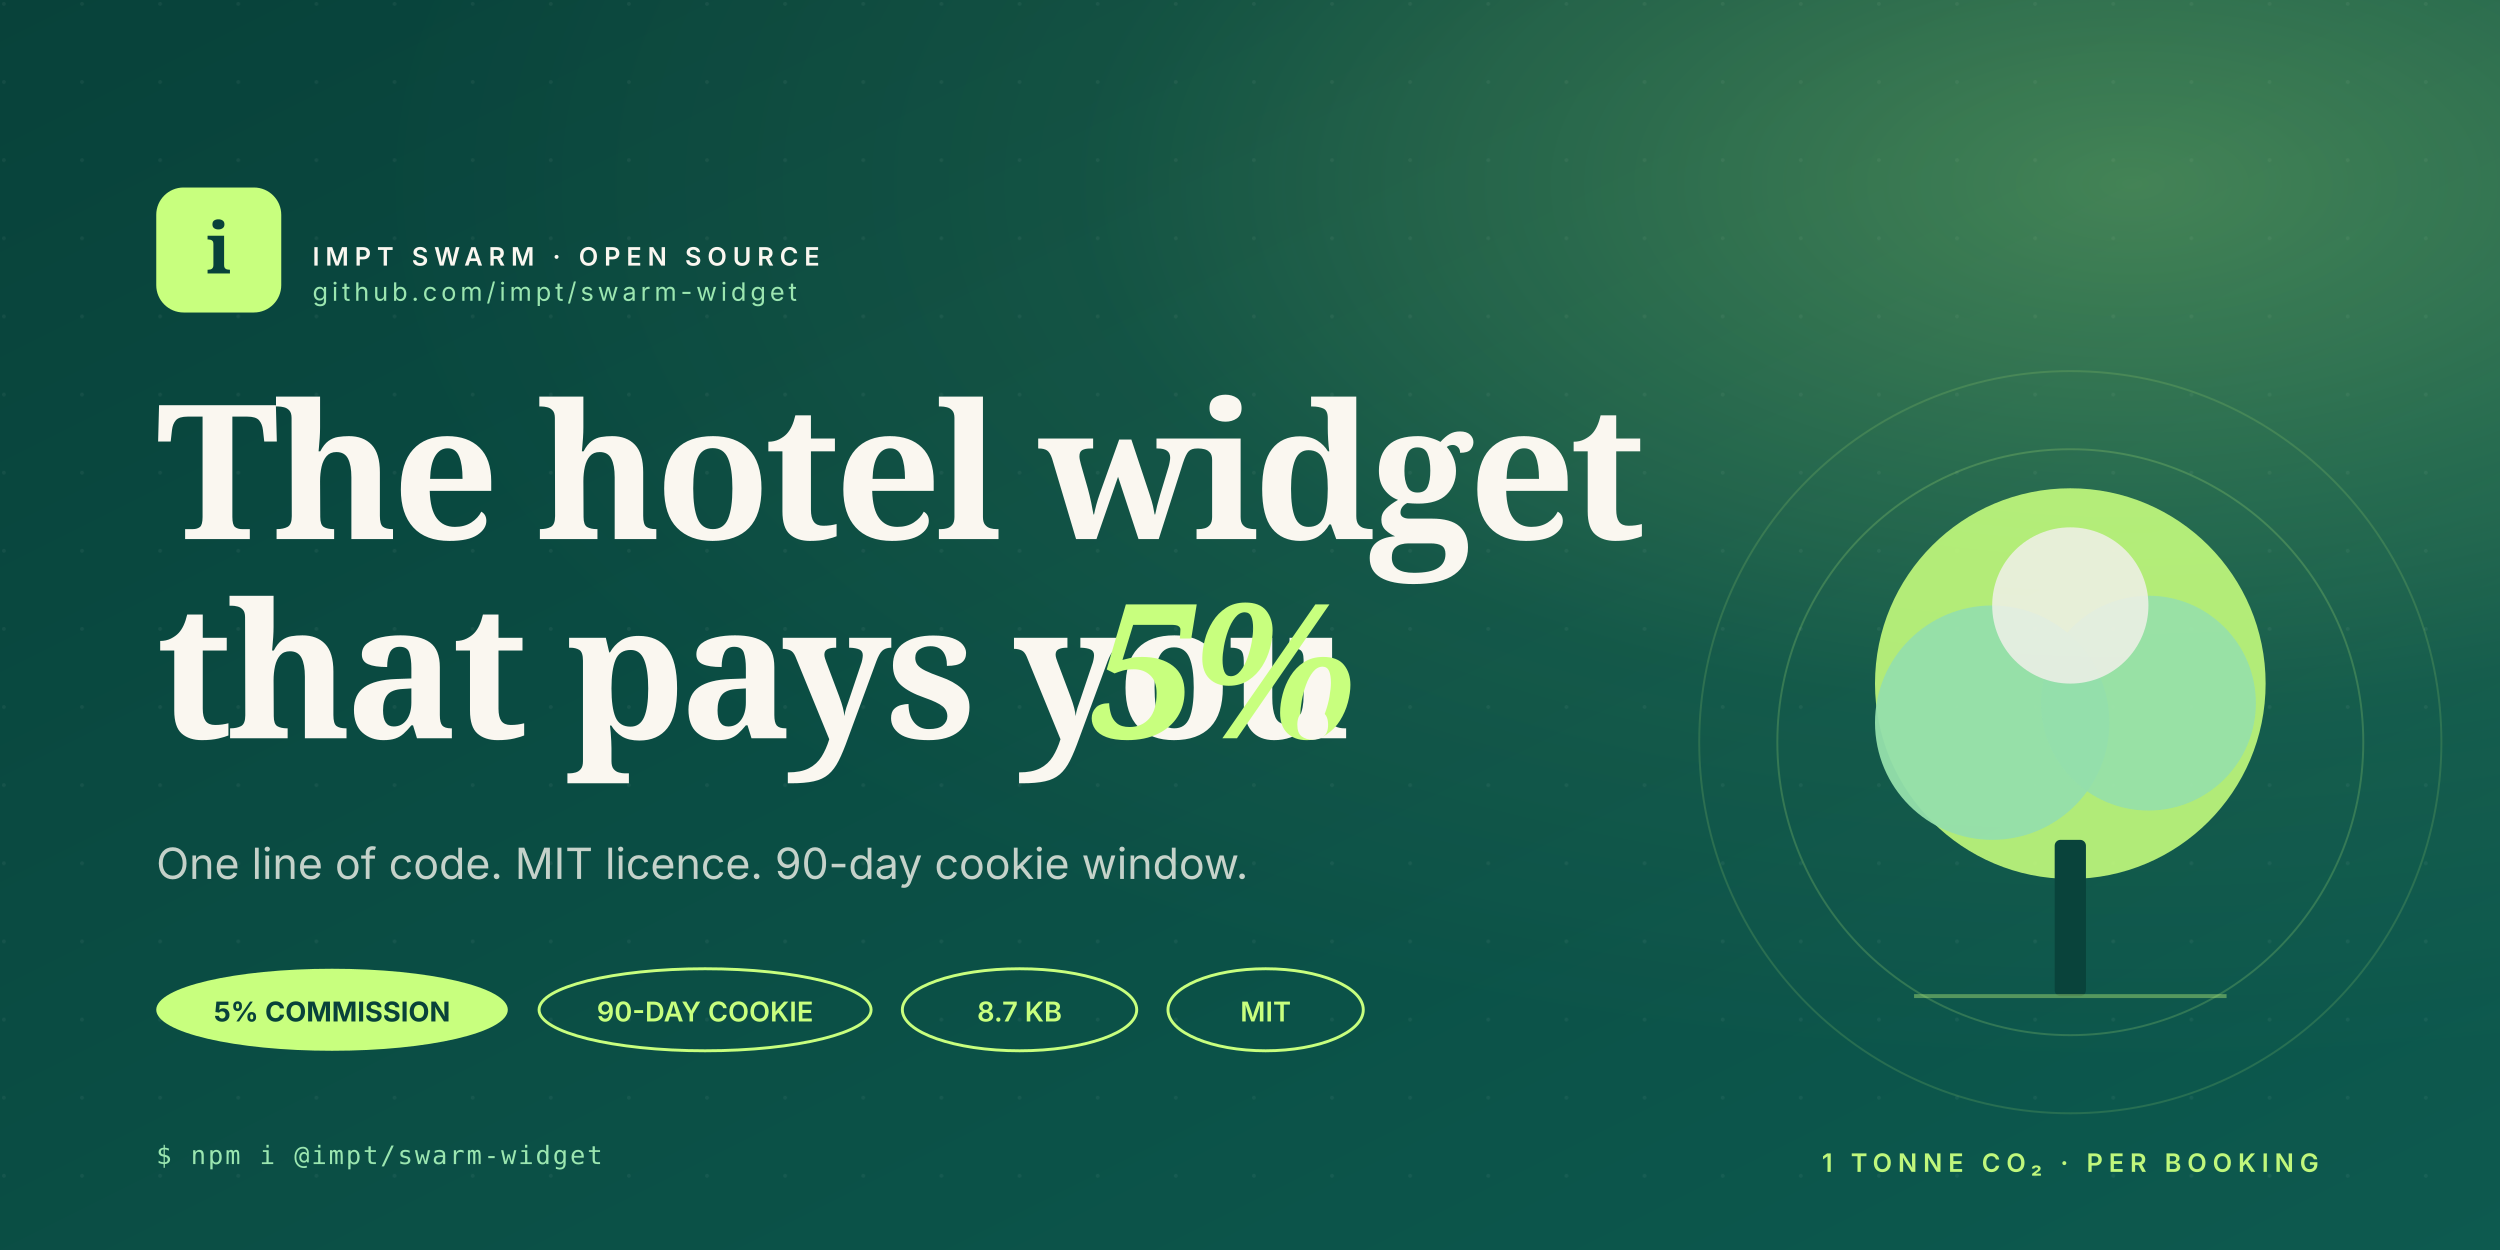
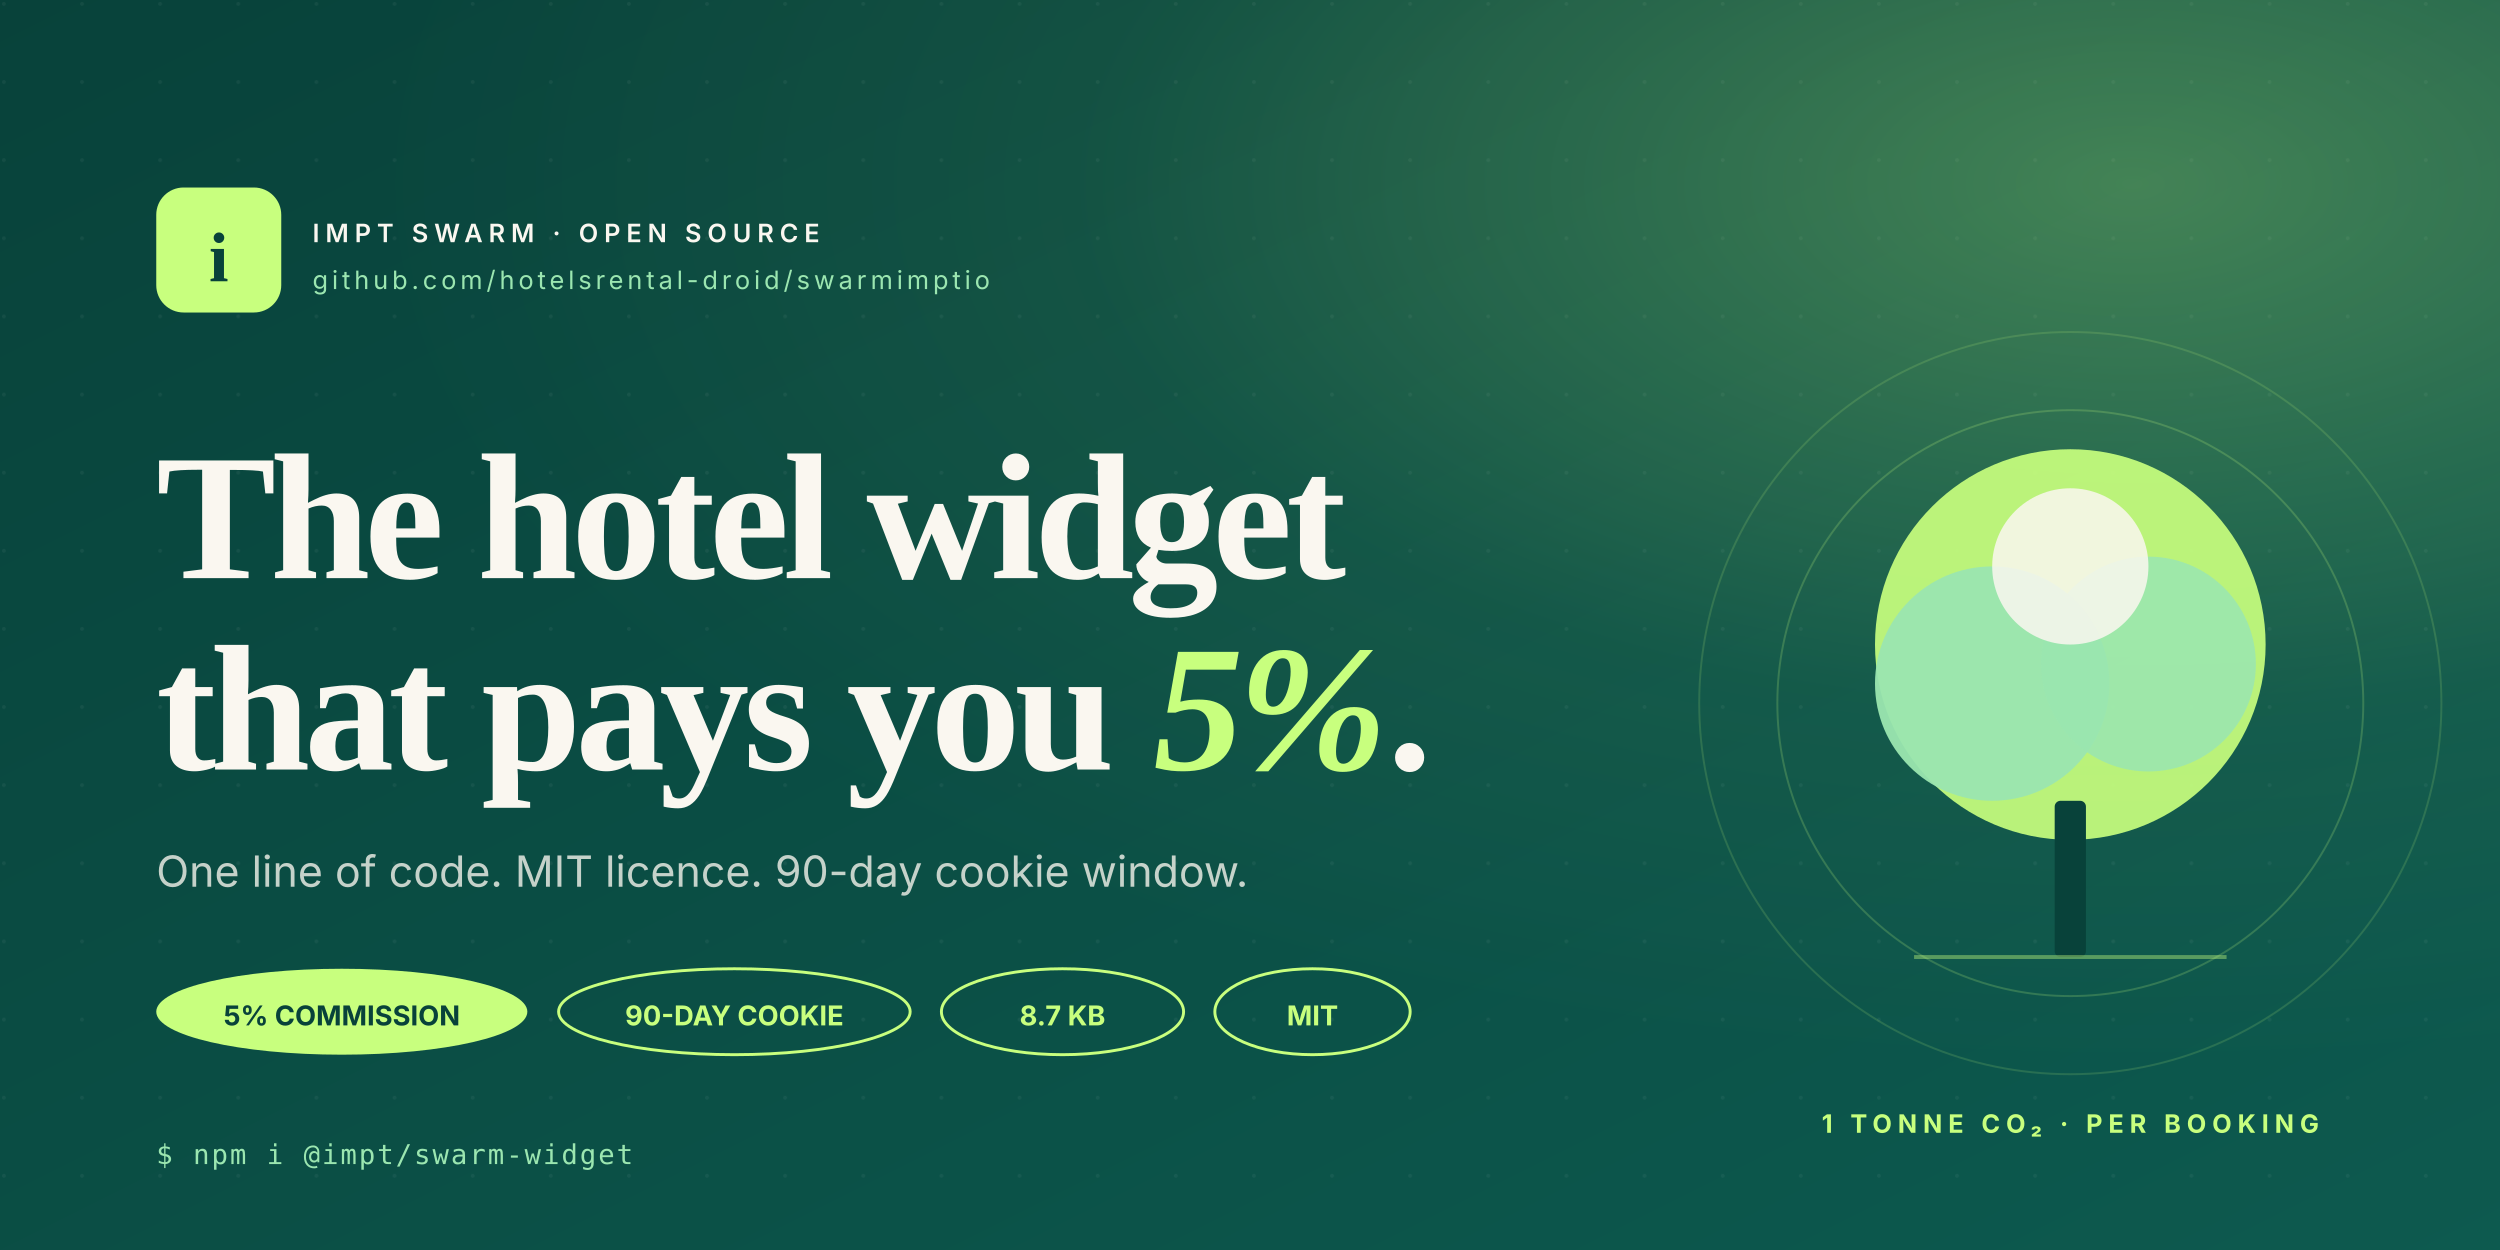
- <svg xmlns="http://www.w3.org/2000/svg" viewBox="0 0 1280 640" role="img" aria-label="IMPT Swarm Widget social preview">
+ <svg xmlns="http://www.w3.org/2000/svg" viewBox="0 0 1280 640" role="img" aria-label="IMPT Swarm Widget social preview" preserveAspectRatio="xMidYMid meet">
  <defs>
    <linearGradient id="bg2" x1="0" y1="0" x2="1" y2="1">
      <stop offset="0%" stop-color="#08423a" />
      <stop offset="100%" stop-color="#0d5a4f" />
    </linearGradient>
    <radialGradient id="glow" cx="0.85" cy="0.15" r="0.7">
      <stop offset="0%" stop-color="#C8FF7E" stop-opacity="0.30" />
      <stop offset="60%" stop-color="#C8FF7E" stop-opacity="0.05" />
      <stop offset="100%" stop-color="#C8FF7E" stop-opacity="0" />
    </radialGradient>
    <pattern id="dots2" width="40" height="40" patternUnits="userSpaceOnUse">
      <circle cx="2" cy="2" r="1" fill="#FAF7F0" fill-opacity="0.05" />
    </pattern>
  </defs>
  <rect width="1280" height="640" fill="url(#bg2)" />
  <rect width="1280" height="640" fill="url(#dots2)" />
  <rect width="1280" height="640" fill="url(#glow)" />
-   <g transform="translate(80, 96)">
-     <g transform="translate(0, 0)">
-       <rect x="0" y="0" rx="14" width="64" height="64" fill="#C8FF7E" />
-       <text x="32" y="44" font-family="Fraunces, Georgia, serif" font-size="36" font-weight="700" fill="#08423a" text-anchor="middle">i</text>
+   <g transform="translate(80, 96)" font-family="Georgia, 'Times New Roman', serif">
+     <rect x="0" y="0" rx="14" width="64" height="64" fill="#C8FF7E" />
+     <text x="32" y="48" font-size="36" font-weight="700" fill="#08423a" text-anchor="middle">i</text>
+     <g font-family="Inter, 'Helvetica Neue', Arial, sans-serif">
+       <text x="80" y="28" font-size="13" font-weight="600" fill="#FAF7F0" letter-spacing="3">IMPT SWARM · OPEN SOURCE</text>
+       <text x="80" y="52" font-size="13" font-weight="400" fill="#9BE6B0" letter-spacing="2">github.com/hotelsrental-droid/swarmimptio</text>
    </g>
-     <text x="80" y="40" font-family="Inter, system-ui, sans-serif" font-size="13" font-weight="600" fill="#FAF7F0" letter-spacing="3">IMPT SWARM · OPEN SOURCE</text>
-     <text x="80" y="58" font-family="Inter, system-ui, sans-serif" font-size="13" font-weight="400" fill="#9BE6B0" letter-spacing="2">github.com/impt/swarm-widget</text>
-     <text x="0" y="180" font-family="Fraunces, Georgia, serif" font-size="96" font-weight="600" fill="#FAF7F0" letter-spacing="-3">The hotel widget</text>
-     <text x="0" y="282" font-family="Fraunces, Georgia, serif" font-size="96" font-weight="600" fill="#FAF7F0" letter-spacing="-3">that pays you</text>
-     <text x="478" y="282" font-family="Fraunces, Georgia, serif" font-size="96" font-style="italic" font-weight="600" fill="#C8FF7E" letter-spacing="-3">5%</text>
-     <text x="578" y="282" font-family="Fraunces, Georgia, serif" font-size="96" font-weight="600" fill="#FAF7F0" letter-spacing="-3">.</text>
-     <text x="0" y="354" font-family="Inter, system-ui, sans-serif" font-size="22" font-weight="400" fill="#FAF7F0" fill-opacity="0.78">One line of code. MIT licence. 90-day cookie window.</text>
-     <g transform="translate(0, 400)">
+     <text font-size="92" font-weight="700" letter-spacing="-3">
+       <tspan x="0" y="200" fill="#FAF7F0">The hotel widget</tspan>
+       <tspan x="0" y="298" fill="#FAF7F0">that pays you <tspan font-style="italic" fill="#C8FF7E">5%</tspan>.</tspan>
+     </text>
+     <text font-family="Inter, 'Helvetica Neue', Arial, sans-serif" font-size="22" font-weight="400" fill="#FAF7F0" fill-opacity="0.78">
+       <tspan x="0" y="358">One line of code. MIT licence. 90-day cookie window.</tspan>
+     </text>
+     <g transform="translate(0, 400)" font-family="Inter, 'Helvetica Neue', Arial, sans-serif" font-size="14" font-weight="700">
      <g>
-         <rect x="0" y="0" rx="999" width="180" height="42" fill="#C8FF7E" />
-         <text x="90" y="27" font-family="Inter, system-ui, sans-serif" font-size="14" font-weight="700" fill="#08423a" text-anchor="middle">5% COMMISSION</text>
+         <rect x="0" y="0" rx="999" width="190" height="44" fill="#C8FF7E" />
+         <text x="95" y="29" fill="#08423a" text-anchor="middle">5% COMMISSION</text>
      </g>
-       <g transform="translate(196, 0)">
-         <rect x="0" y="0" rx="999" width="170" height="42" fill="none" stroke="#C8FF7E" stroke-width="1.5" />
-         <text x="85" y="27" font-family="Inter, system-ui, sans-serif" font-size="14" font-weight="600" fill="#C8FF7E" text-anchor="middle">90-DAY COOKIE</text>
+       <g transform="translate(206, 0)">
+         <rect x="0" y="0" rx="999" width="180" height="44" fill="none" stroke="#C8FF7E" stroke-width="1.5" />
+         <text x="90" y="29" fill="#C8FF7E" text-anchor="middle">90-DAY COOKIE</text>
      </g>
-       <g transform="translate(382, 0)">
-         <rect x="0" y="0" rx="999" width="120" height="42" fill="none" stroke="#C8FF7E" stroke-width="1.5" />
-         <text x="60" y="27" font-family="Inter, system-ui, sans-serif" font-size="14" font-weight="600" fill="#C8FF7E" text-anchor="middle">8.7 KB</text>
+       <g transform="translate(402, 0)">
+         <rect x="0" y="0" rx="999" width="124" height="44" fill="none" stroke="#C8FF7E" stroke-width="1.5" />
+         <text x="62" y="29" fill="#C8FF7E" text-anchor="middle">8.7 KB</text>
      </g>
-       <g transform="translate(518, 0)">
-         <rect x="0" y="0" rx="999" width="100" height="42" fill="none" stroke="#C8FF7E" stroke-width="1.5" />
-         <text x="50" y="27" font-family="Inter, system-ui, sans-serif" font-size="14" font-weight="600" fill="#C8FF7E" text-anchor="middle">MIT</text>
+       <g transform="translate(542, 0)">
+         <rect x="0" y="0" rx="999" width="100" height="44" fill="none" stroke="#C8FF7E" stroke-width="1.5" />
+         <text x="50" y="29" fill="#C8FF7E" text-anchor="middle">MIT</text>
      </g>
    </g>
-     <text x="0" y="500" font-family="ui-monospace, 'SF Mono', Menlo, monospace" font-size="13" fill="#9BE6B0" letter-spacing="1">$ npm i @impt/swarm-widget</text>
+     <text x="0" y="500" font-family="ui-monospace, 'SF Mono', Consolas, Menlo, monospace" font-size="14" fill="#9BE6B0" letter-spacing="1">$ npm i @impt/swarm-widget</text>
  </g>
-   <g transform="translate(900, 220)" opacity="0.95">
+   <g transform="translate(900, 200)">
    <circle cx="160" cy="160" r="190" fill="none" stroke="#C8FF7E" stroke-opacity="0.15" />
    <circle cx="160" cy="160" r="150" fill="none" stroke="#C8FF7E" stroke-opacity="0.20" />
    <g transform="translate(160, 160)">
      <circle cx="0" cy="-30" r="100" fill="#C8FF7E" fill-opacity="0.92" />
      <circle cx="-40" cy="-10" r="60" fill="#9BE6B0" fill-opacity="0.95" />
      <circle cx="40" cy="-20" r="55" fill="#9BE6B0" fill-opacity="0.88" />
      <circle cx="0" cy="-70" r="40" fill="#FAF7F0" fill-opacity="0.85" />
      <rect x="-8" y="50" width="16" height="80" fill="#08423a" rx="3" />
      <line x1="-80" y1="130" x2="80" y2="130" stroke="#C8FF7E" stroke-width="2" stroke-opacity="0.4" />
    </g>
-     <text x="160" y="380" text-anchor="middle" font-family="Inter, system-ui, sans-serif" font-size="13" font-weight="600" fill="#C8FF7E" letter-spacing="3">1 TONNE CO₂ · PER BOOKING</text>
+     <text x="160" y="380" text-anchor="middle" font-family="Inter, 'Helvetica Neue', Arial, sans-serif" font-size="13" font-weight="700" fill="#C8FF7E" letter-spacing="3">1 TONNE CO₂ · PER BOOKING</text>
  </g>
</svg>
